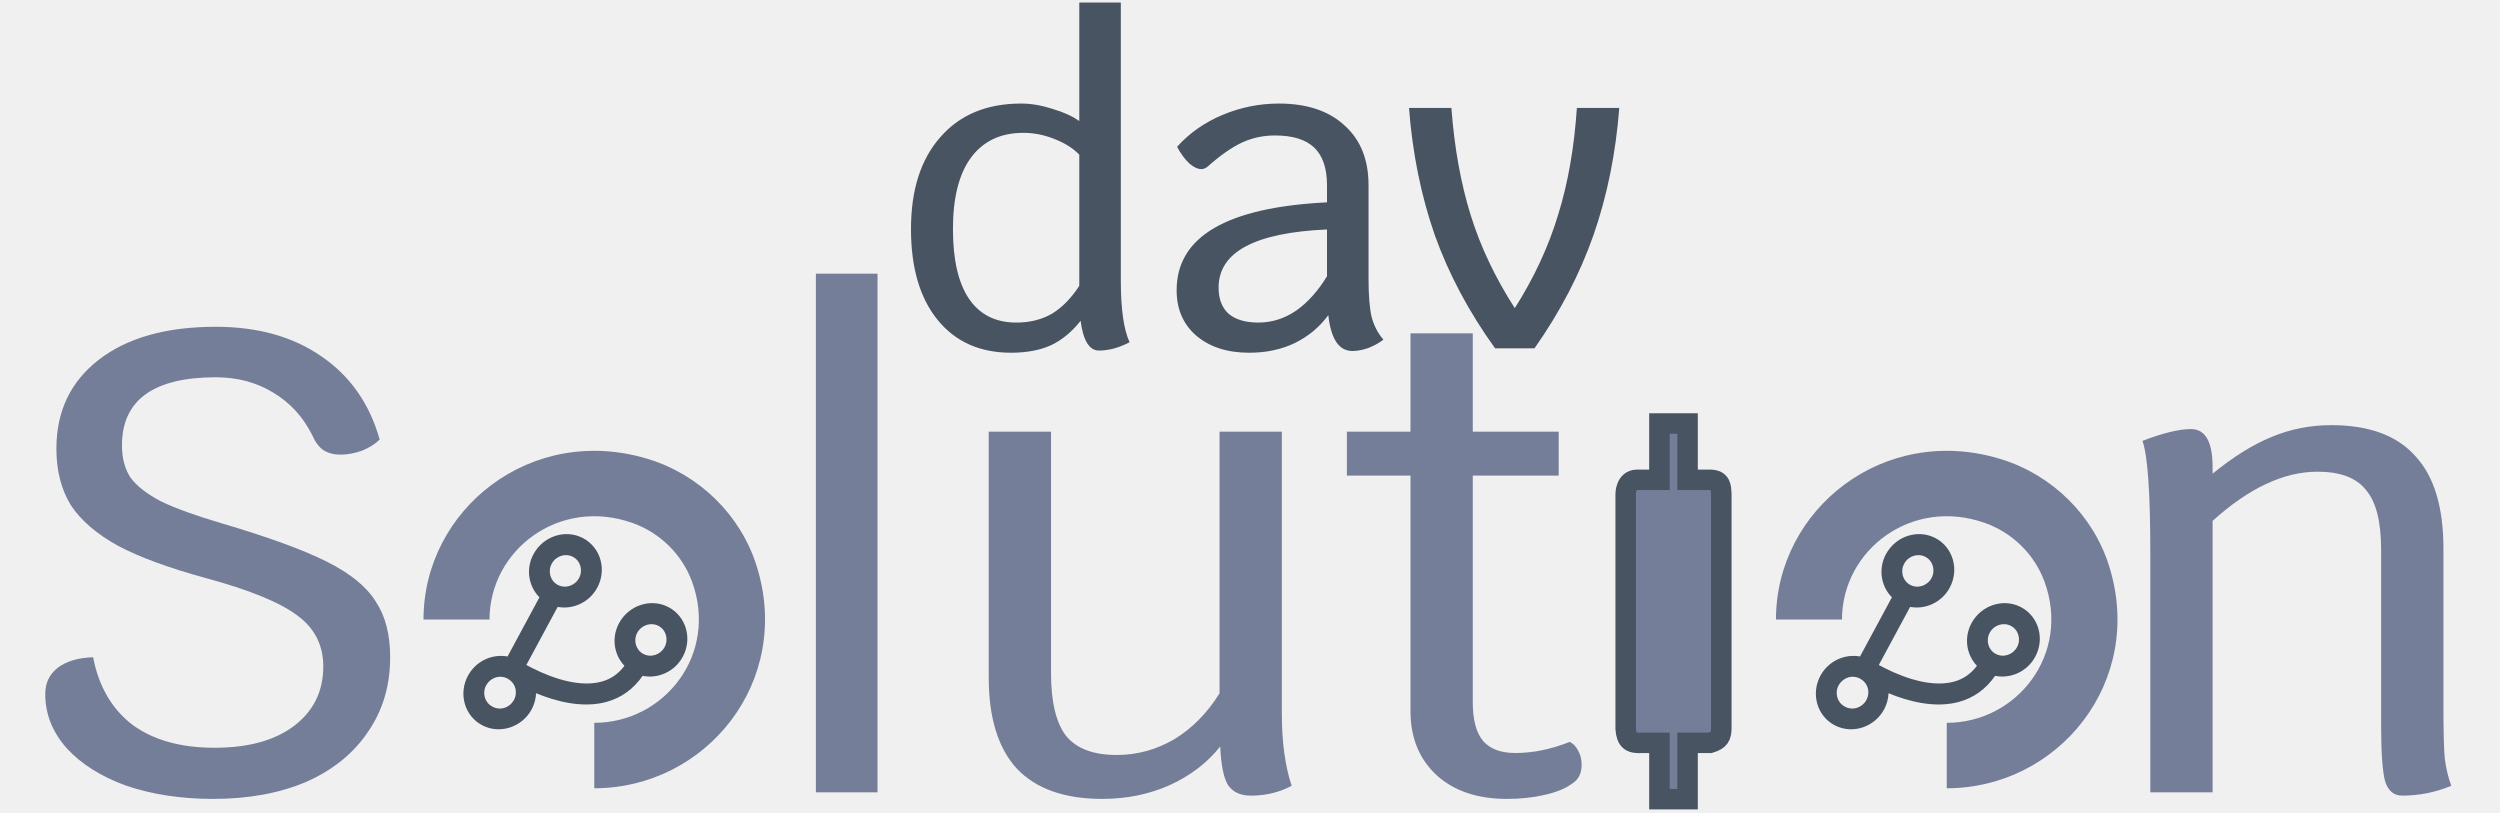
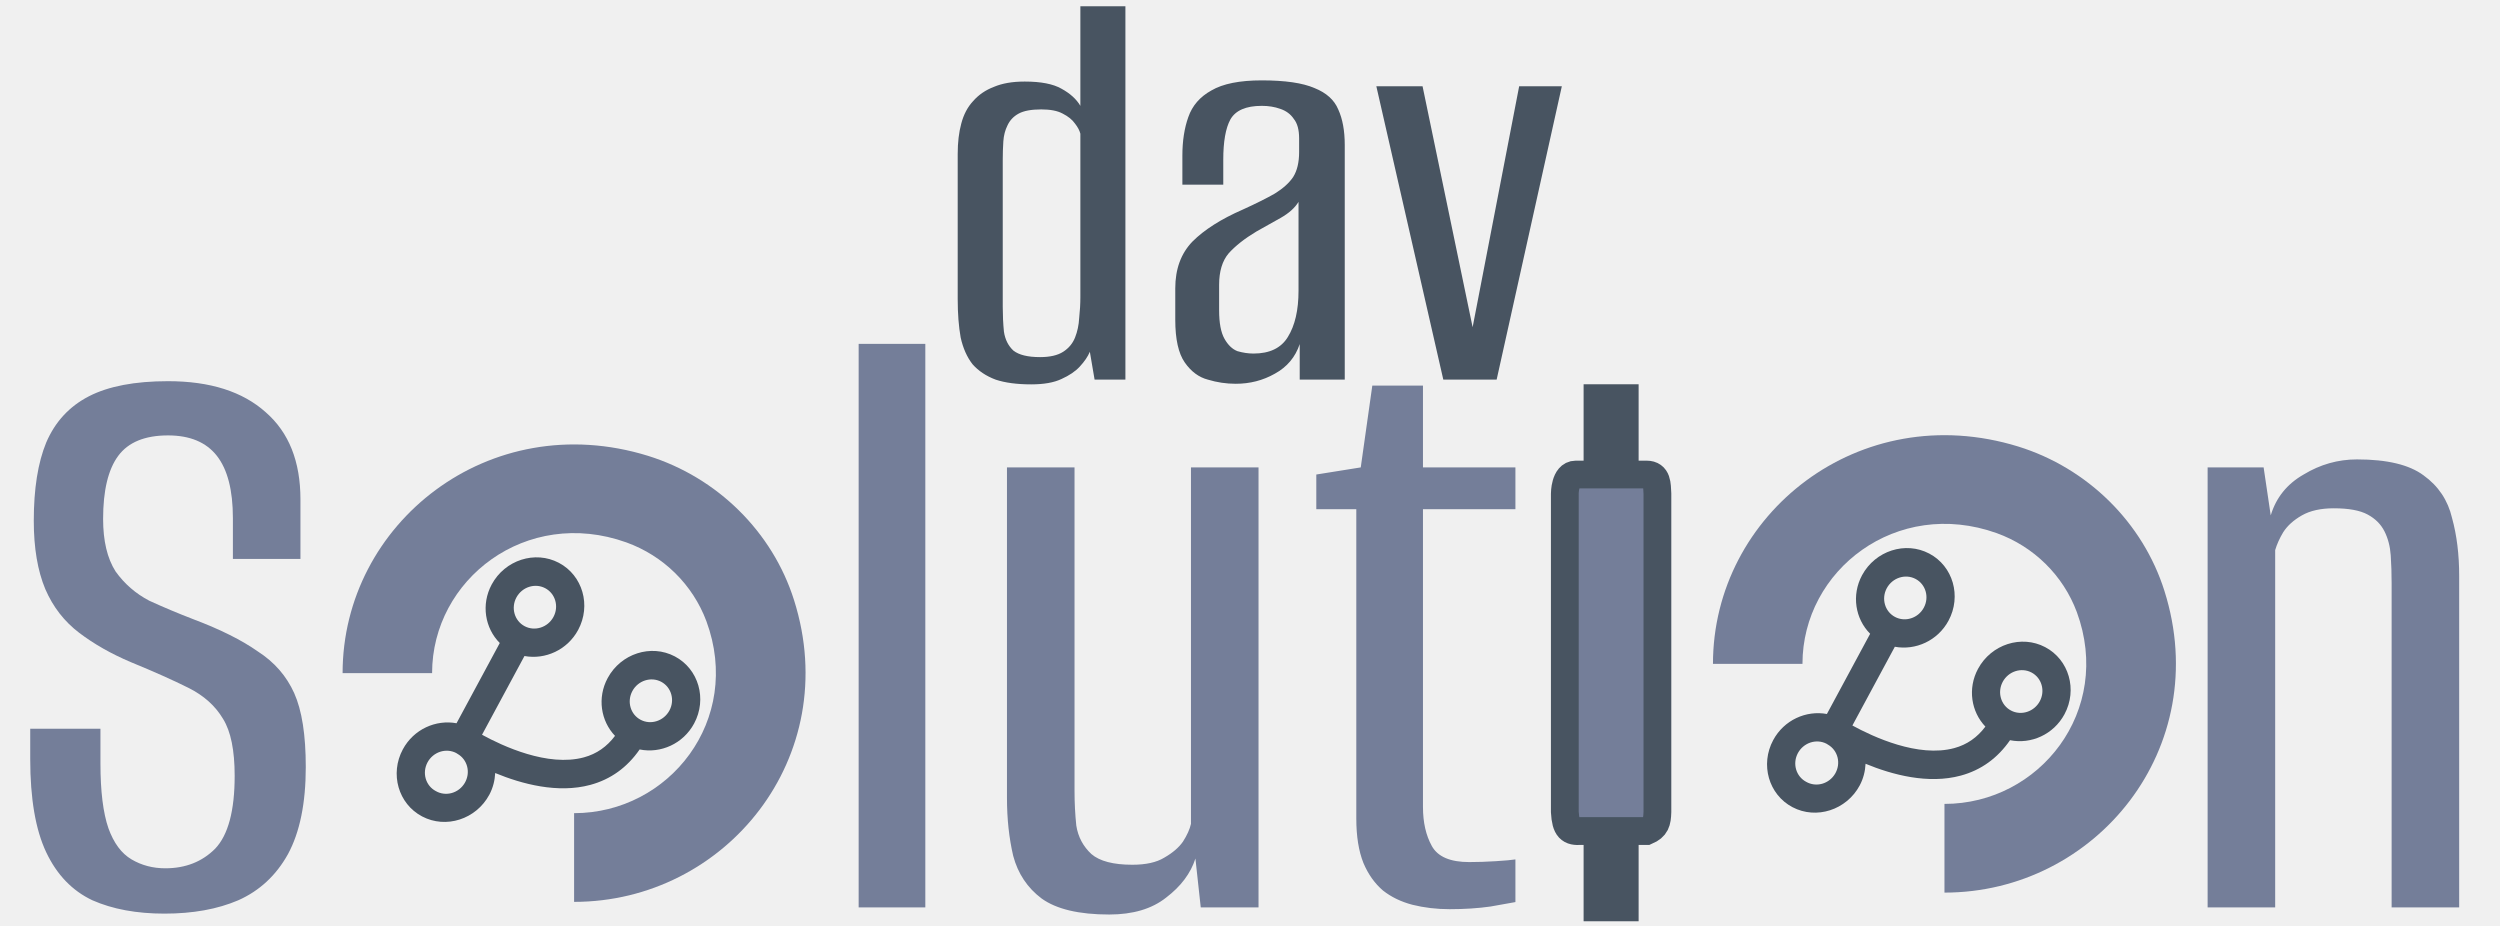
- <svg xmlns="http://www.w3.org/2000/svg" width="366" height="119" viewBox="0 0 366 119" fill="none">
-   <g clip-path="url(#clip0_1321_12)">
-     <path d="M295.881 88.891C293.308 87.537 290.055 88.586 288.63 91.229C287.483 93.358 287.886 95.864 289.423 97.474C288.54 98.648 287.438 99.419 286.068 99.793C282.164 100.856 277.27 98.565 275.059 97.353L279.643 88.85C281.883 89.266 284.273 88.198 285.44 86.034C286.865 83.391 285.93 80.139 283.357 78.784C280.783 77.43 277.531 78.479 276.106 81.122C274.939 83.286 275.376 85.842 276.976 87.447L272.305 96.111C270.065 95.695 267.675 96.763 266.508 98.927C265.083 101.57 266.018 104.822 268.591 106.176C271.165 107.531 274.417 106.482 275.842 103.839C276.249 103.084 276.442 102.282 276.482 101.487C279.366 102.678 283.25 103.718 286.762 102.766C288.961 102.17 290.742 100.88 292.083 98.941C294.348 99.403 296.783 98.332 297.964 96.141C299.389 93.498 298.454 90.246 295.881 88.891ZM278.773 82.526C279.383 81.393 280.778 80.943 281.88 81.524C282.983 82.104 283.384 83.498 282.773 84.631C282.162 85.763 280.768 86.213 279.665 85.632C278.563 85.052 278.162 83.658 278.773 82.526ZM270.068 103.437C268.965 102.857 268.565 101.463 269.175 100.33C269.467 99.791 269.954 99.382 270.531 99.192C271.108 99.003 271.728 99.048 272.257 99.319L272.423 99.424C272.679 99.571 272.903 99.769 273.08 100.007C273.258 100.244 273.386 100.516 273.458 100.807C273.529 101.098 273.543 101.402 273.498 101.702C273.454 102.002 273.351 102.292 273.196 102.555C273.042 102.819 272.838 103.051 272.597 103.238C272.356 103.425 272.083 103.563 271.792 103.645C271.502 103.727 271.2 103.751 270.904 103.715C270.608 103.679 270.324 103.585 270.068 103.437ZM292.19 95.739C291.087 95.159 290.686 93.765 291.297 92.632C291.907 91.5 293.302 91.05 294.404 91.631C295.507 92.211 295.908 93.605 295.297 94.737C294.687 95.87 293.292 96.32 292.19 95.739Z" fill="#485461" />
-     <path d="M285.002 115.402V105.822C295.266 105.822 303.229 95.77 299.293 85.094C298.563 83.14 297.412 81.367 295.919 79.896C294.426 78.426 292.627 77.294 290.647 76.579C279.845 72.717 269.666 80.558 269.666 90.699H260C260 74.535 275.819 61.931 292.973 67.226C300.453 69.549 306.435 75.433 308.761 82.826C314.116 99.773 301.358 115.402 285.002 115.402Z" fill="#747E99" />
-     <path d="M242.941 62V70.25H239.647C238 70.25 238 72.312 238 72.312V106.688C238.145 108.511 238.785 108.839 240.471 108.75H242.941V117H247.059V108.75H250.353C251.769 108.314 251.954 107.779 252 106.688V72.312C251.927 71.332 252 70.25 250.353 70.25H247.059V62H242.941Z" fill="#747E99" stroke="#485461" stroke-width="3" />
-     <path d="M97.88 88.891C95.307 87.537 92.055 88.586 90.63 91.229C89.482 93.358 89.886 95.864 91.422 97.474C90.54 98.648 89.438 99.419 88.067 99.793C84.164 100.856 79.269 98.565 77.059 97.353L81.642 88.85C83.883 89.266 86.273 88.198 87.439 86.034C88.864 83.391 87.93 80.139 85.356 78.784C82.783 77.43 79.53 78.479 78.106 81.122C76.939 83.286 77.376 85.842 78.975 87.447L74.305 96.111C72.064 95.695 69.674 96.763 68.508 98.927C67.083 101.57 68.017 104.822 70.591 106.176C73.164 107.531 76.417 106.482 77.842 103.839C78.249 103.084 78.441 102.282 78.481 101.487C81.365 102.678 85.25 103.718 88.762 102.766C90.961 102.17 92.742 100.88 94.082 98.941C96.348 99.403 98.782 98.332 99.963 96.141C101.388 93.498 100.454 90.246 97.88 88.891ZM80.772 82.526C81.383 81.393 82.777 80.943 83.88 81.524C84.983 82.104 85.383 83.498 84.772 84.631C84.162 85.763 82.768 86.213 81.665 85.632C80.562 85.052 80.162 83.658 80.772 82.526ZM72.067 103.437C70.965 102.857 70.564 101.463 71.175 100.33C71.466 99.791 71.954 99.382 72.53 99.192C73.107 99.003 73.727 99.048 74.257 99.319L74.423 99.424C74.679 99.571 74.902 99.769 75.08 100.007C75.257 100.244 75.385 100.516 75.457 100.807C75.529 101.098 75.543 101.402 75.498 101.702C75.453 102.002 75.35 102.292 75.196 102.555C75.041 102.819 74.838 103.051 74.597 103.238C74.356 103.425 74.082 103.563 73.792 103.645C73.501 103.727 73.199 103.751 72.903 103.715C72.608 103.679 72.323 103.585 72.067 103.437ZM94.189 95.739C93.086 95.159 92.686 93.765 93.296 92.632C93.907 91.5 95.301 91.05 96.404 91.631C97.507 92.211 97.907 93.605 97.297 94.737C96.686 95.87 95.292 96.32 94.189 95.739Z" fill="#485461" />
-     <path d="M87.002 115.402V105.822C97.266 105.822 105.229 95.77 101.293 85.094C100.563 83.14 99.412 81.367 97.919 79.896C96.426 78.426 94.627 77.294 92.647 76.579C81.845 72.717 71.666 80.558 71.666 90.699H62C62 74.535 77.819 61.931 94.973 67.226C102.453 69.549 108.435 75.433 110.761 82.826C116.116 99.773 103.358 115.402 87.002 115.402Z" fill="#747E99" />
-     <path d="M31.2 116.96C26.528 116.96 22.304 116.32 18.528 115.04C14.816 113.696 11.904 111.872 9.792 109.568C7.68 107.2 6.624 104.544 6.624 101.6C6.624 100 7.232 98.72 8.448 97.76C9.728 96.8 11.456 96.288 13.632 96.224C14.464 100.512 16.384 103.808 19.392 106.112C22.464 108.352 26.464 109.472 31.392 109.472C36.32 109.472 40.192 108.416 43.008 106.304C45.888 104.128 47.328 101.216 47.328 97.568C47.328 94.432 46.048 91.936 43.488 90.08C40.928 88.16 36.448 86.336 30.048 84.608C24.672 83.136 20.416 81.568 17.28 79.904C14.144 78.176 11.84 76.192 10.368 73.952C8.96 71.648 8.256 68.896 8.256 65.696C8.256 60.192 10.336 55.84 14.496 52.64C18.656 49.44 24.352 47.84 31.584 47.84C37.728 47.84 42.88 49.28 47.04 52.16C51.264 55.04 54.112 59.104 55.584 64.352C54.944 64.992 54.08 65.536 52.992 65.984C51.904 66.368 50.848 66.56 49.824 66.56C48.864 66.56 48.032 66.336 47.328 65.888C46.688 65.44 46.144 64.704 45.696 63.68C44.352 60.992 42.432 58.912 39.936 57.44C37.504 55.968 34.72 55.232 31.584 55.232C27.04 55.232 23.616 56.064 21.312 57.728C19.008 59.392 17.856 61.888 17.856 65.216C17.856 67.072 18.272 68.64 19.104 69.92C20 71.136 21.472 72.288 23.52 73.376C25.632 74.4 28.64 75.488 32.544 76.64C39.264 78.624 44.352 80.48 47.808 82.208C51.264 83.936 53.664 85.888 55.008 88.064C56.416 90.176 57.12 92.896 57.12 96.224C57.12 100.384 56.032 104.032 53.856 107.168C51.744 110.304 48.736 112.736 44.832 114.464C40.928 116.128 36.384 116.96 31.2 116.96ZM119.446 40.064H128.47V116H119.446V40.064ZM187.661 104.48C187.661 108.64 188.141 112.16 189.101 115.04C187.309 116 185.325 116.48 183.149 116.48C181.613 116.48 180.493 115.968 179.789 114.944C179.149 113.92 178.765 112.032 178.637 109.28C176.781 111.648 174.317 113.536 171.245 114.944C168.237 116.288 164.941 116.96 161.357 116.96C155.853 116.96 151.693 115.488 148.877 112.544C146.125 109.536 144.749 105.088 144.749 99.2V63.2H153.869V98.528C153.869 102.752 154.605 105.824 156.077 107.744C157.613 109.6 160.077 110.528 163.469 110.528C166.477 110.528 169.293 109.76 171.917 108.224C174.541 106.624 176.749 104.384 178.541 101.504V63.2H187.661V104.48ZM229.823 108.608C230.335 108.864 230.751 109.312 231.071 109.952C231.391 110.528 231.551 111.2 231.551 111.968C231.551 113.248 231.071 114.176 230.111 114.752C229.151 115.456 227.807 116 226.079 116.384C224.415 116.768 222.591 116.96 220.607 116.96C216.319 116.96 212.895 115.808 210.335 113.504C207.775 111.136 206.495 108 206.495 104.096V69.632H197.183V63.2H206.495V48.8H215.615V63.2H228.191V69.632H215.615V102.848C215.615 105.408 216.127 107.296 217.151 108.512C218.175 109.664 219.743 110.24 221.855 110.24C224.415 110.24 227.071 109.696 229.823 108.608ZM357.717 103.424C357.717 107.008 357.781 109.536 357.909 111.008C358.101 112.48 358.421 113.824 358.869 115.04C356.565 116 354.165 116.48 351.669 116.48C350.453 116.48 349.621 115.776 349.173 114.368C348.789 112.896 348.597 110.176 348.597 106.208V80.48C348.597 76.384 347.861 73.472 346.389 71.744C344.981 69.952 342.613 69.056 339.285 69.056C334.357 69.056 329.237 71.456 323.925 76.256V116H314.805V80.96C314.805 72.128 314.421 66.656 313.653 64.544C316.661 63.392 319.029 62.816 320.757 62.816C322.869 62.816 323.925 64.672 323.925 68.384V69.344C326.997 66.848 329.877 65.056 332.565 63.968C335.317 62.816 338.229 62.24 341.301 62.24C346.805 62.24 350.901 63.744 353.589 66.752C356.341 69.696 357.717 74.208 357.717 80.288V103.424Z" fill="#747E99" />
-     <path d="M164.088 41.144C164.088 45.24 164.515 48.227 165.368 50.104C163.832 50.915 162.339 51.32 160.888 51.32C159.48 51.32 158.584 49.869 158.2 46.968C156.92 48.589 155.469 49.784 153.848 50.552C152.227 51.277 150.285 51.64 148.024 51.64C143.459 51.64 139.875 50.04 137.272 46.84C134.669 43.64 133.368 39.203 133.368 33.528C133.368 27.811 134.797 23.331 137.656 20.088C140.515 16.803 144.461 15.16 149.496 15.16C150.947 15.16 152.461 15.416 154.04 15.928C155.661 16.397 156.984 16.995 158.008 17.72V0.376H164.088V41.144ZM148.792 47.224C150.755 47.224 152.483 46.797 153.976 45.944C155.469 45.048 156.813 43.683 158.008 41.848V22.648C157.112 21.709 155.896 20.941 154.36 20.344C152.867 19.747 151.352 19.448 149.816 19.448C146.488 19.448 143.928 20.664 142.136 23.096C140.387 25.485 139.512 28.963 139.512 33.528C139.512 38.051 140.301 41.464 141.88 43.768C143.459 46.072 145.763 47.224 148.792 47.224ZM200.354 40.76C200.354 43.235 200.503 45.112 200.802 46.392C201.143 47.672 201.719 48.781 202.53 49.72C201.933 50.189 201.207 50.595 200.354 50.936C199.501 51.235 198.711 51.384 197.986 51.384C196.023 51.384 194.85 49.635 194.466 46.136C193.186 47.885 191.543 49.251 189.538 50.232C187.575 51.171 185.357 51.64 182.882 51.64C179.682 51.64 177.101 50.808 175.138 49.144C173.218 47.48 172.258 45.261 172.258 42.488C172.258 34.637 179.597 30.349 194.274 29.624V27.128C194.274 24.653 193.655 22.819 192.418 21.624C191.181 20.429 189.261 19.832 186.658 19.832C184.951 19.832 183.351 20.173 181.858 20.856C180.365 21.539 178.658 22.733 176.738 24.44C176.439 24.653 176.162 24.76 175.906 24.76C175.351 24.76 174.754 24.483 174.114 23.928C173.474 23.331 172.877 22.52 172.322 21.496C174.114 19.491 176.333 17.933 178.978 16.824C181.623 15.715 184.375 15.16 187.234 15.16C191.33 15.16 194.53 16.227 196.834 18.36C199.181 20.451 200.354 23.373 200.354 27.128V40.76ZM184.226 47.224C186.189 47.224 188.023 46.648 189.73 45.496C191.437 44.301 192.951 42.616 194.274 40.44V33.592C183.693 34.061 178.402 36.899 178.402 42.104C178.402 43.768 178.893 45.048 179.874 45.944C180.898 46.797 182.349 47.224 184.226 47.224ZM237.061 15.8C236.549 22.456 235.29 28.664 233.285 34.424C231.28 40.141 228.4 45.667 224.645 51H218.885C215.045 45.667 212.101 40.141 210.053 34.424C208.048 28.664 206.789 22.456 206.277 15.8H212.485C212.912 21.56 213.85 26.787 215.301 31.48C216.752 36.131 218.906 40.675 221.765 45.112C224.581 40.675 226.693 36.131 228.101 31.48C229.552 26.829 230.469 21.603 230.853 15.8H237.061Z" fill="#485461" />
+ <svg xmlns="http://www.w3.org/2000/svg" width="270" height="100" viewBox="0 0 270 100" fill="none">
+   <g clip-path="url(#clip0_1377_45)">
+     <path d="M220.881 69.891C218.307 68.537 215.055 69.586 213.63 72.229C212.482 74.357 212.886 76.864 214.422 78.474C213.54 79.648 212.438 80.419 211.067 80.793C207.164 81.856 202.269 79.565 200.059 78.353L204.642 69.85C206.883 70.266 209.273 69.198 210.439 67.034C211.864 64.391 210.93 61.139 208.356 59.784C205.783 58.43 202.53 59.479 201.105 62.122C199.939 64.286 200.376 66.842 201.975 68.447L197.305 77.111C195.064 76.695 192.674 77.763 191.508 79.927C190.083 82.57 191.017 85.822 193.591 87.176C196.164 88.531 199.417 87.482 200.842 84.839C201.248 84.084 201.441 83.282 201.481 82.487C204.365 83.678 208.25 84.718 211.762 83.766C213.961 83.17 215.741 81.879 217.083 79.941C219.348 80.403 221.782 79.332 222.963 77.141C224.388 74.498 223.454 71.246 220.881 69.891ZM203.772 63.526C204.383 62.393 205.777 61.943 206.88 62.524C207.983 63.104 208.383 64.498 207.772 65.63C207.162 66.763 205.768 67.213 204.665 66.632C203.562 66.052 203.162 64.658 203.772 63.526ZM195.067 84.437C193.965 83.857 193.564 82.463 194.175 81.33C194.467 80.79 194.954 80.382 195.53 80.192C196.107 80.003 196.727 80.048 197.257 80.319L197.423 80.423C197.679 80.571 197.902 80.769 198.08 81.007C198.257 81.244 198.385 81.516 198.457 81.807C198.529 82.097 198.543 82.402 198.498 82.702C198.453 83.002 198.35 83.292 198.196 83.555C198.041 83.819 197.838 84.051 197.597 84.238C197.356 84.425 197.082 84.563 196.792 84.645C196.501 84.727 196.199 84.751 195.904 84.715C195.608 84.679 195.324 84.585 195.067 84.437ZM217.189 76.739C216.086 76.159 215.686 74.765 216.296 73.632C216.907 72.5 218.301 72.05 219.404 72.63C220.507 73.211 220.907 74.605 220.297 75.737C219.686 76.87 218.292 77.32 217.189 76.739Z" fill="#485461" />
+     <path d="M210.002 96.402V86.822C220.266 86.822 228.229 76.77 224.293 66.094C223.563 64.14 222.412 62.367 220.919 60.896C219.426 59.426 217.627 58.294 215.647 57.579C204.845 53.717 194.666 61.558 194.666 71.699H185C185 55.535 200.819 42.931 217.973 48.226C225.453 50.549 231.435 56.432 233.761 63.826C239.116 80.773 226.358 96.402 210.002 96.402Z" fill="#747E99" />
+     <path d="M172.529 43V51.25H170.176C169 51.25 169 53.312 169 53.312V87.688C169.104 89.51 169.561 89.839 170.765 89.75H172.529V98H175.471V89.75H177.824C178.835 89.314 178.967 88.779 179 87.688V53.312C178.948 52.332 179 51.25 177.824 51.25H175.471V43H172.529Z" fill="#747E99" stroke="#485461" stroke-width="3" />
+     <path d="M72.88 70.891C70.307 69.537 67.055 70.586 65.63 73.229C64.482 75.357 64.886 77.864 66.422 79.474C65.54 80.648 64.438 81.419 63.067 81.793C59.164 82.856 54.269 80.565 52.059 79.353L56.642 70.85C58.883 71.266 61.273 70.198 62.439 68.034C63.864 65.391 62.93 62.139 60.356 60.784C57.783 59.43 54.53 60.479 53.105 63.122C51.939 65.286 52.376 67.842 53.975 69.447L49.305 78.111C47.065 77.695 44.674 78.763 43.508 80.927C42.083 83.57 43.017 86.822 45.591 88.176C48.164 89.531 51.417 88.482 52.842 85.839C53.248 85.084 53.441 84.282 53.481 83.487C56.365 84.678 60.25 85.718 63.762 84.766C65.961 84.17 67.742 82.879 69.082 80.941C71.348 81.403 73.782 80.332 74.963 78.141C76.388 75.498 75.454 72.246 72.88 70.891ZM55.772 64.525C56.383 63.393 57.777 62.943 58.88 63.524C59.983 64.104 60.383 65.498 59.773 66.63C59.162 67.763 57.768 68.213 56.665 67.632C55.562 67.052 55.162 65.658 55.772 64.525ZM47.067 85.437C45.965 84.857 45.564 83.463 46.175 82.33C46.467 81.79 46.953 81.382 47.53 81.192C48.107 81.003 48.727 81.048 49.257 81.319L49.423 81.423C49.679 81.571 49.902 81.769 50.08 82.007C50.257 82.244 50.385 82.516 50.457 82.807C50.529 83.097 50.543 83.402 50.498 83.702C50.453 84.002 50.35 84.292 50.196 84.555C50.041 84.819 49.837 85.051 49.597 85.238C49.356 85.425 49.082 85.563 48.792 85.645C48.501 85.727 48.199 85.751 47.904 85.715C47.608 85.679 47.324 85.585 47.067 85.437ZM69.189 77.739C68.086 77.159 67.686 75.765 68.296 74.632C68.907 73.5 70.301 73.05 71.404 73.63C72.507 74.211 72.907 75.605 72.297 76.737C71.686 77.87 70.292 78.32 69.189 77.739Z" fill="#485461" />
+     <path d="M62.002 97.402V87.822C72.266 87.822 80.229 77.77 76.293 67.094C75.563 65.14 74.412 63.367 72.919 61.896C71.426 60.426 69.627 59.294 67.647 58.579C56.845 54.717 46.666 62.558 46.666 72.699H37C37 56.535 52.819 43.931 69.973 49.226C77.453 51.549 83.435 57.432 85.761 64.826C91.116 81.773 78.358 97.402 62.002 97.402Z" fill="#747E99" />
+     <path d="M17.76 98.672C14.752 98.672 12.16 98.192 9.984 97.232C7.808 96.208 6.144 94.48 4.992 92.048C3.84 89.616 3.264 86.256 3.264 81.968V78.704C4.544 78.704 5.824 78.704 7.104 78.704C8.384 78.704 9.632 78.704 10.848 78.704V82.448C10.848 85.456 11.136 87.792 11.712 89.456C12.288 91.056 13.12 92.176 14.208 92.816C15.296 93.456 16.512 93.776 17.856 93.776C20.032 93.776 21.824 93.072 23.232 91.664C24.64 90.192 25.344 87.568 25.344 83.792C25.344 81.04 24.928 78.992 24.096 77.648C23.264 76.24 22.016 75.12 20.352 74.288C18.688 73.456 16.608 72.528 14.112 71.504C12 70.608 10.144 69.552 8.544 68.336C6.944 67.12 5.728 65.552 4.896 63.632C4.064 61.648 3.648 59.184 3.648 56.24C3.648 52.784 4.096 49.968 4.992 47.792C5.952 45.552 7.488 43.888 9.6 42.8C11.712 41.712 14.56 41.168 18.144 41.168C22.688 41.168 26.208 42.288 28.704 44.528C31.2 46.704 32.448 49.84 32.448 53.936V60.368C31.232 60.368 30.016 60.368 28.8 60.368C27.584 60.368 26.368 60.368 25.152 60.368V55.952C25.152 52.944 24.576 50.704 23.424 49.232C22.272 47.76 20.512 47.024 18.144 47.024C15.648 47.024 13.856 47.76 12.768 49.232C11.68 50.704 11.136 52.976 11.136 56.048C11.136 58.416 11.584 60.304 12.48 61.712C13.44 63.056 14.656 64.112 16.128 64.88C17.664 65.584 19.264 66.256 20.928 66.896C23.808 67.984 26.112 69.136 27.84 70.352C29.632 71.504 30.944 73.008 31.776 74.864C32.608 76.72 33.024 79.376 33.024 82.832C33.024 86.736 32.384 89.872 31.104 92.24C29.824 94.544 28.032 96.208 25.728 97.232C23.488 98.192 20.832 98.672 17.76 98.672ZM92.735 98V37.136H99.935V98H92.735ZM119.793 98.768C116.529 98.768 114.097 98.192 112.497 97.04C110.961 95.888 109.937 94.352 109.425 92.432C108.977 90.512 108.753 88.432 108.753 86.192V50.48H116.049V85.424C116.049 86.704 116.113 87.952 116.241 89.168C116.433 90.384 116.977 91.408 117.873 92.24C118.769 93.008 120.241 93.392 122.289 93.392C123.761 93.392 124.913 93.136 125.745 92.624C126.641 92.112 127.313 91.536 127.761 90.896C128.209 90.192 128.497 89.552 128.625 88.976V50.48H135.921V98H129.681L129.105 92.72C128.593 94.32 127.537 95.728 125.937 96.944C124.401 98.16 122.353 98.768 119.793 98.768ZM156.561 98.192C155.153 98.192 153.809 98.032 152.529 97.712C151.313 97.392 150.257 96.88 149.361 96.176C148.465 95.408 147.761 94.416 147.249 93.2C146.737 91.92 146.481 90.32 146.481 88.4V54.992H142.161V51.248L146.961 50.48L148.209 41.648H153.681V50.48H163.665V54.992H153.681V87.152C153.681 88.816 154.001 90.224 154.641 91.376C155.281 92.528 156.625 93.104 158.673 93.104C159.569 93.104 160.529 93.072 161.553 93.008C162.577 92.944 163.281 92.88 163.665 92.816V97.424C163.281 97.488 162.385 97.648 160.977 97.904C159.633 98.096 158.161 98.192 156.561 98.192ZM238.423 98V50.48H244.471L245.239 55.664C245.815 53.744 246.999 52.272 248.791 51.248C250.583 50.16 252.503 49.616 254.551 49.616C257.815 49.616 260.215 50.192 261.751 51.344C263.351 52.496 264.375 54.032 264.823 55.952C265.335 57.808 265.591 59.888 265.591 62.192V98H258.295V62.96C258.295 61.936 258.263 60.944 258.199 59.984C258.135 59.024 257.911 58.16 257.527 57.392C257.143 56.624 256.535 56.016 255.703 55.568C254.871 55.12 253.655 54.896 252.055 54.896C250.647 54.896 249.495 55.152 248.599 55.664C247.703 56.176 247.031 56.784 246.583 57.488C246.199 58.128 245.911 58.768 245.719 59.408V98H238.423Z" fill="#747E99" />
+     <path d="M111.368 41.512C109.832 41.512 108.552 41.341 107.528 41C106.504 40.616 105.672 40.061 105.032 39.336C104.435 38.568 104.008 37.608 103.752 36.456C103.539 35.261 103.432 33.875 103.432 32.296V16.616C103.432 15.379 103.56 14.291 103.816 13.352C104.072 12.371 104.499 11.56 105.096 10.92C105.693 10.237 106.44 9.725 107.336 9.384C108.232 9 109.341 8.808 110.664 8.808C112.413 8.808 113.736 9.064 114.632 9.576C115.571 10.088 116.253 10.707 116.68 11.432V0.68H121.544V41H118.216L117.704 37.992C117.491 38.504 117.128 39.037 116.616 39.592C116.147 40.104 115.485 40.552 114.632 40.936C113.821 41.32 112.733 41.512 111.368 41.512ZM112.328 38.568C113.395 38.568 114.227 38.376 114.824 37.992C115.421 37.608 115.848 37.096 116.104 36.456C116.36 35.816 116.509 35.112 116.552 34.344C116.637 33.576 116.68 32.808 116.68 32.04V14.44C116.595 14.099 116.403 13.736 116.104 13.352C115.805 12.925 115.357 12.563 114.76 12.264C114.205 11.965 113.437 11.816 112.456 11.816C111.389 11.816 110.579 11.965 110.024 12.264C109.469 12.563 109.064 12.989 108.808 13.544C108.552 14.056 108.403 14.632 108.36 15.272C108.317 15.912 108.296 16.595 108.296 17.32V33.128C108.296 34.067 108.339 34.963 108.424 35.816C108.552 36.669 108.893 37.352 109.448 37.864C110.045 38.333 111.005 38.568 112.328 38.568ZM133.457 41.448C132.433 41.448 131.43 41.299 130.449 41C129.468 40.744 128.636 40.125 127.953 39.144C127.27 38.163 126.929 36.627 126.929 34.536V31.144C126.929 29.053 127.548 27.368 128.785 26.088C130.065 24.808 131.878 23.656 134.225 22.632C135.633 21.992 136.785 21.416 137.681 20.904C138.577 20.349 139.238 19.752 139.665 19.112C140.092 18.429 140.305 17.533 140.305 16.424V14.952C140.305 14.013 140.113 13.309 139.729 12.84C139.388 12.328 138.897 11.965 138.257 11.752C137.66 11.539 136.998 11.432 136.273 11.432C134.566 11.432 133.436 11.923 132.881 12.904C132.369 13.843 132.113 15.293 132.113 17.256V19.944H127.697V16.808C127.697 15.229 127.91 13.843 128.337 12.648C128.764 11.411 129.596 10.451 130.833 9.768C132.07 9.043 133.884 8.68 136.273 8.68C138.79 8.68 140.689 8.957 141.969 9.512C143.249 10.024 144.102 10.792 144.529 11.816C144.998 12.84 145.233 14.12 145.233 15.656V41H140.369V37.16C139.9 38.568 139.004 39.635 137.681 40.36C136.401 41.085 134.993 41.448 133.457 41.448ZM135.377 38.184C137.126 38.184 138.364 37.587 139.089 36.392C139.857 35.155 140.241 33.491 140.241 31.4V21.8C139.857 22.44 139.217 23.016 138.321 23.528C137.468 23.997 136.593 24.488 135.697 25C134.417 25.768 133.414 26.557 132.689 27.368C132.006 28.179 131.665 29.309 131.665 30.76V33.512C131.665 34.877 131.857 35.901 132.241 36.584C132.625 37.267 133.094 37.715 133.649 37.928C134.246 38.099 134.822 38.184 135.377 38.184ZM155.877 41L148.645 9.32H153.637L159.077 35.496H159.013L164.069 9.32H168.677L161.637 41H155.877Z" fill="#485461" />
  </g>
  <defs>
-     <clipPath id="clip0_1321_12">
-       <rect width="366" height="119" fill="white" />
+     <clipPath id="clip0_1377_45">
+       <rect width="270" height="100" fill="white" />
    </clipPath>
  </defs>
</svg>
